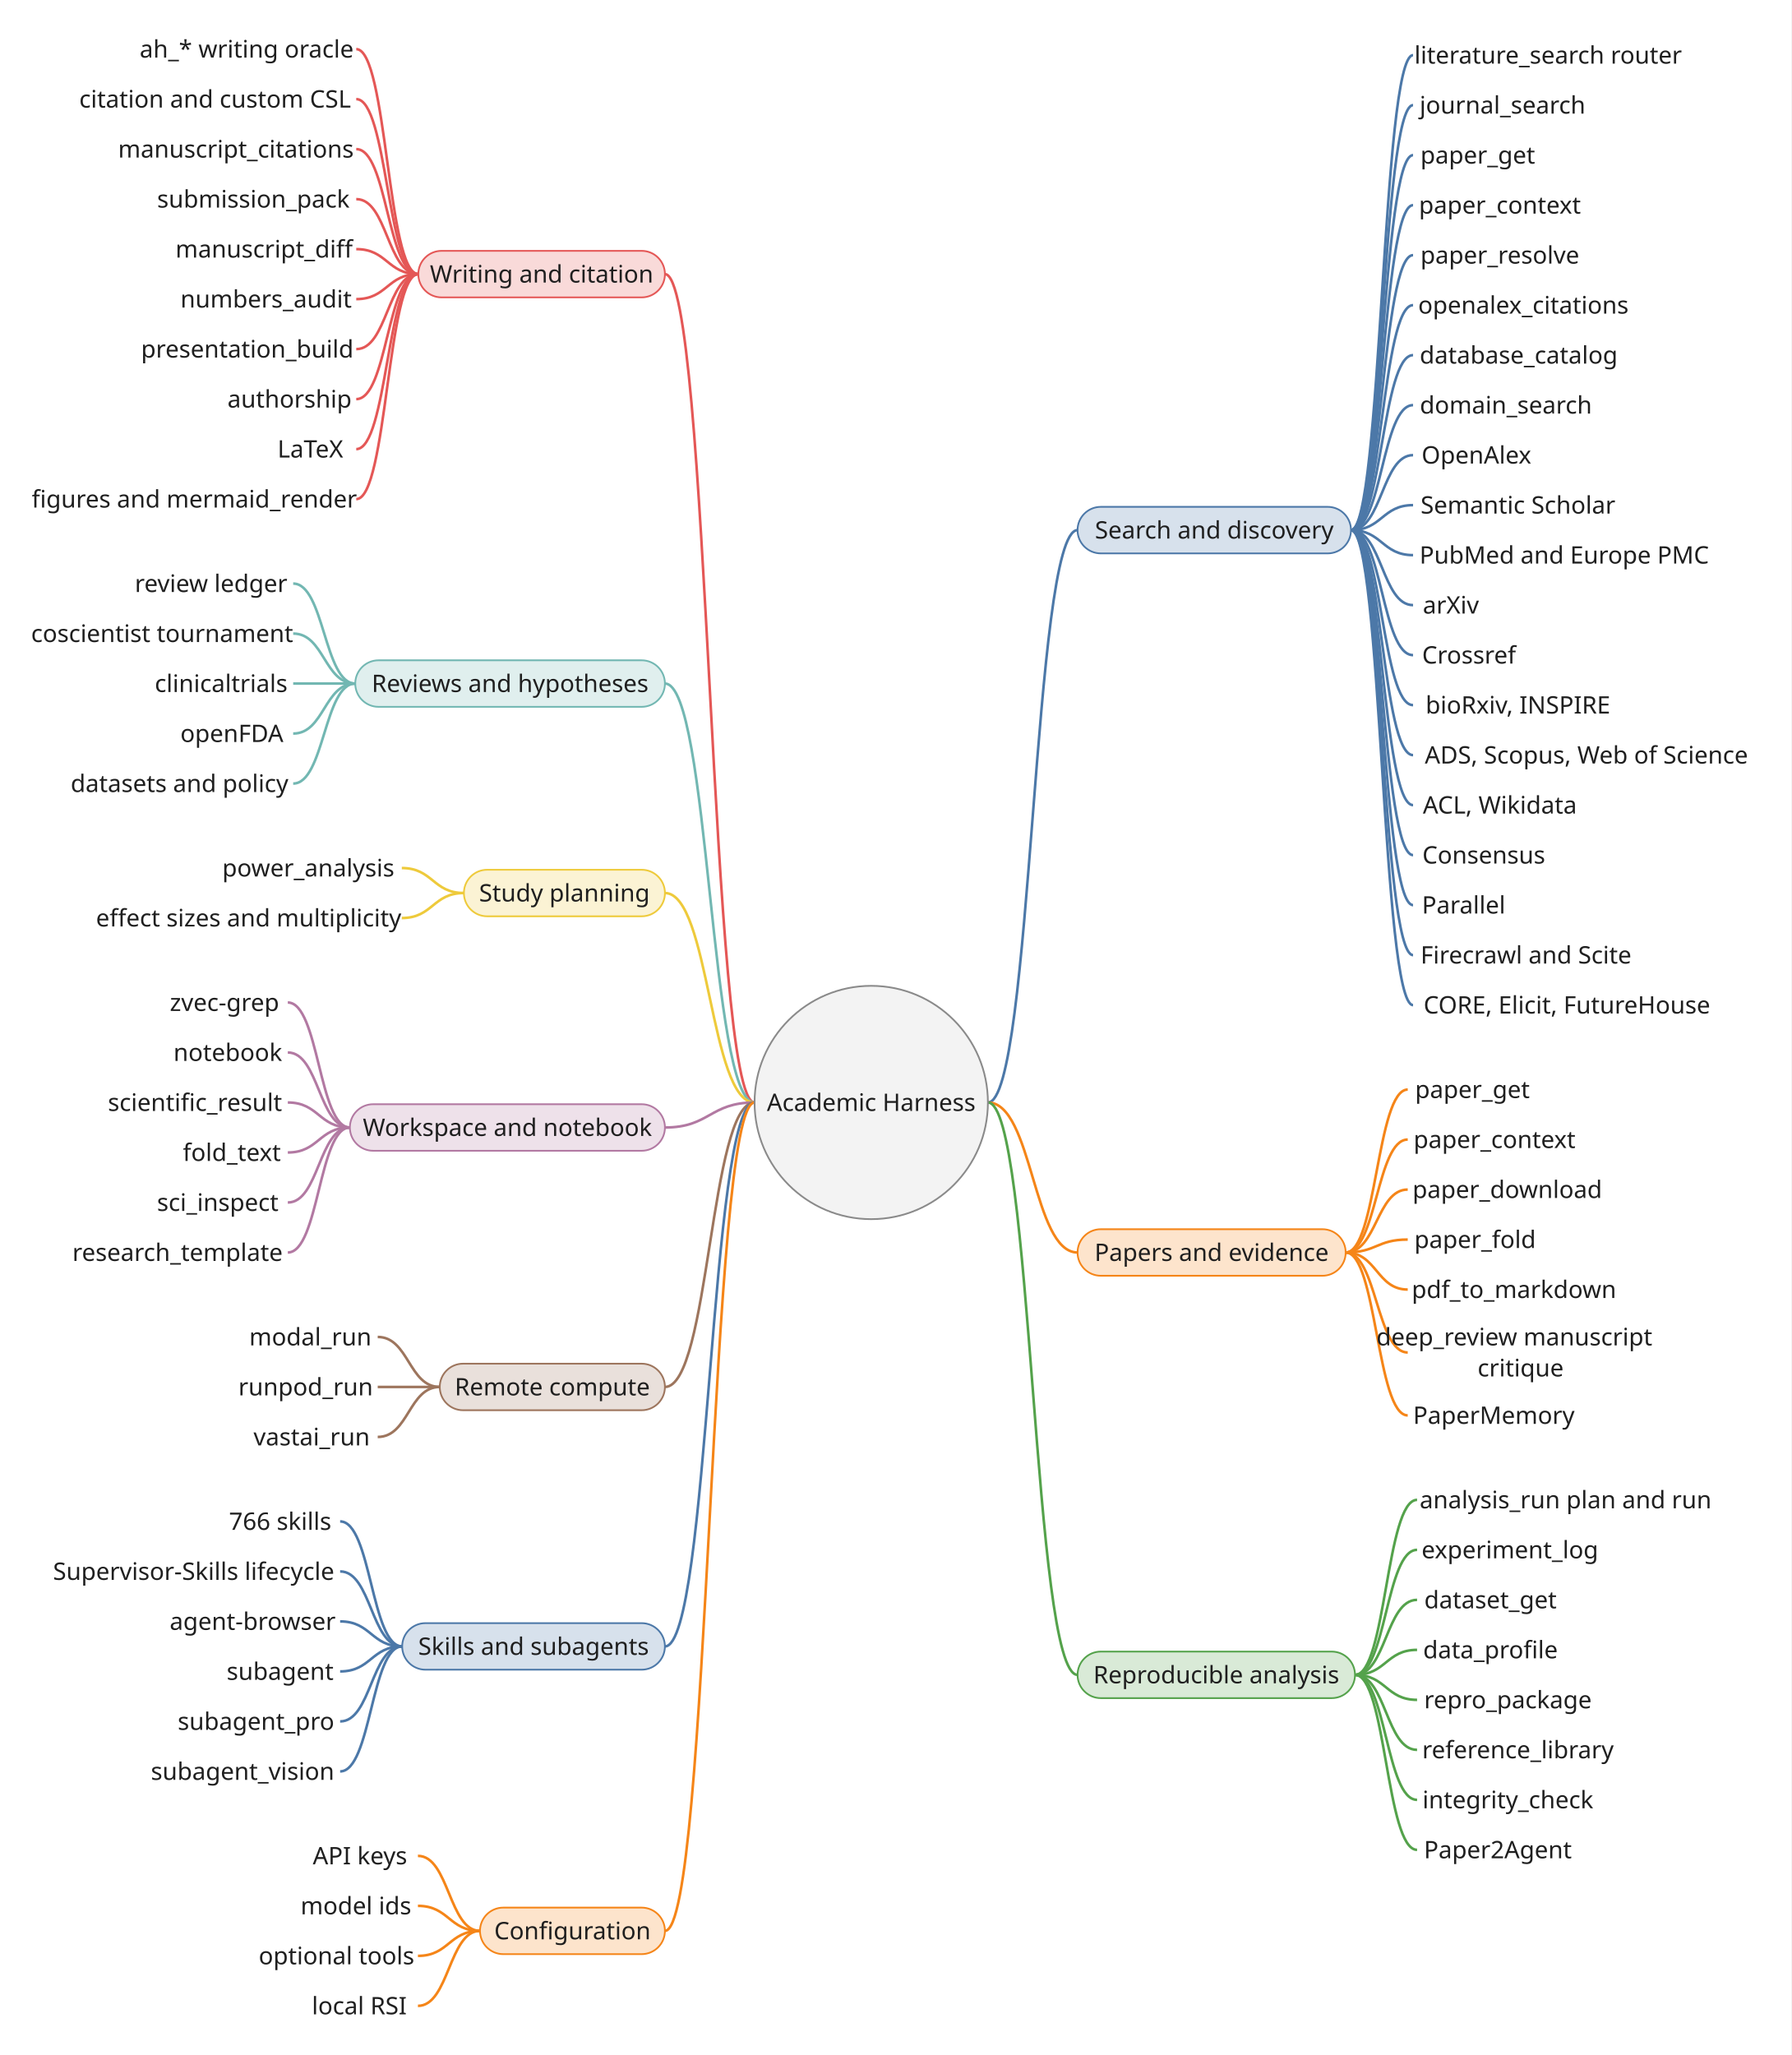
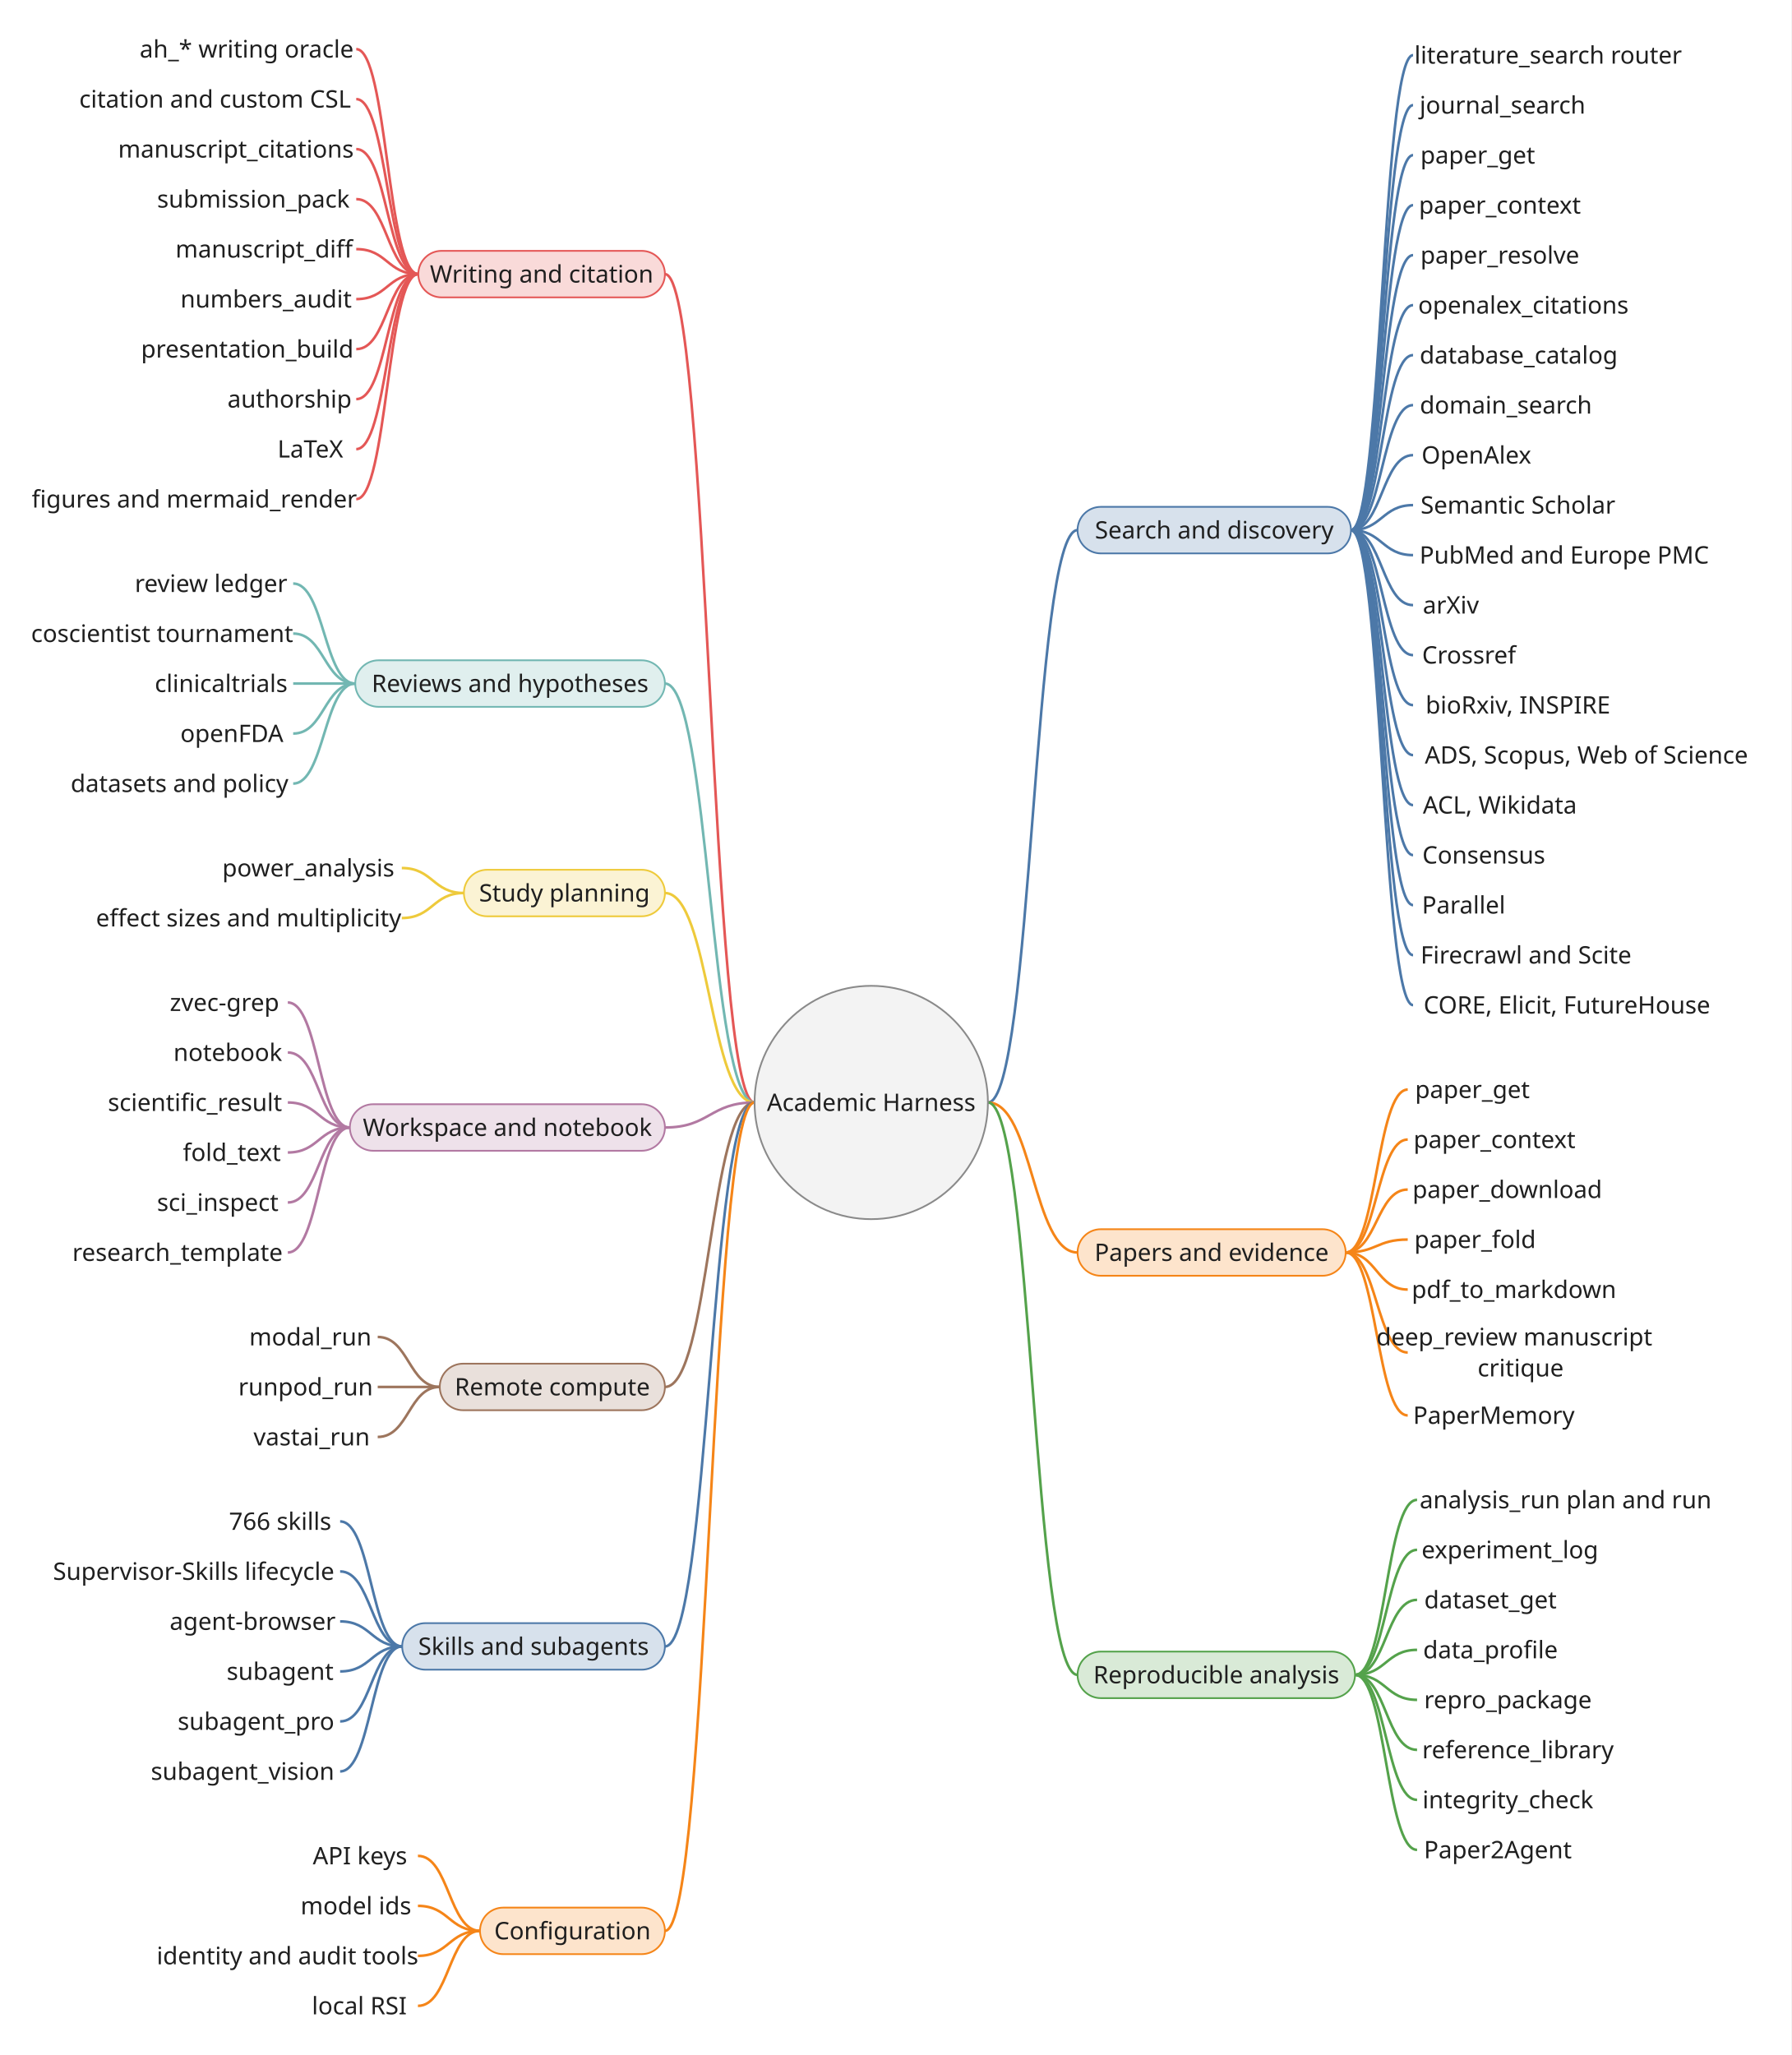
<svg xmlns="http://www.w3.org/2000/svg" class="pele pele-mindmap" viewBox="0 0 1039 1192" width="1039" height="1192" style="max-width:100%;height:auto;--_bg:#fff;--_fg:#1f1f1f;--_m:#6e6e6e;--_l:#1f1f1f;--_s:#f3f3f3;--_a:#e6e6e6;--_b:#8a8a8a;--_c:#5b7bd5;color:#1f1f1f;--_fm:monospace;font:14px sans-serif;letter-spacing:normal;word-spacing:normal;text-transform:none;direction:ltr;font-family:sans-serif" fill="#1f1f1f" role="graphics-document document" aria-roledescription="mindmap">
  <rect width="100%" height="100%" fill="#ffffff" />
  <g transform="translate(505.35,639.5)">
    <g class="pele-branch pele-section-0">
      <g class="pele-edges" fill="none" stroke="#4c78a8" stroke-width="1.5">
        <path class="pele-edge" d="M67.67,0C93.67,0 93.67,-332 119.67,-332" />
        <path class="pele-edge" d="M278.28,-332C296.28,-332 296.28,-607.5 314.28,-607.5" />
        <path class="pele-edge" d="M278.28,-332C296.28,-332 296.28,-578.5 314.28,-578.5" />
        <path class="pele-edge" d="M278.28,-332C296.28,-332 296.28,-549.5 314.28,-549.5" />
        <path class="pele-edge" d="M278.28,-332C296.28,-332 296.28,-520.5 314.28,-520.5" />
        <path class="pele-edge" d="M278.28,-332C296.28,-332 296.28,-491.5 314.28,-491.5" />
        <path class="pele-edge" d="M278.28,-332C296.28,-332 296.28,-462.5 314.28,-462.5" />
        <path class="pele-edge" d="M278.28,-332C296.28,-332 296.28,-433.5 314.28,-433.5" />
        <path class="pele-edge" d="M278.28,-332C296.28,-332 296.28,-404.5 314.28,-404.5" />
        <path class="pele-edge" d="M278.28,-332C296.28,-332 296.28,-375.5 314.28,-375.5" />
        <path class="pele-edge" d="M278.28,-332C296.28,-332 296.28,-346.5 314.28,-346.5" />
        <path class="pele-edge" d="M278.28,-332C296.28,-332 296.28,-317.5 314.28,-317.5" />
        <path class="pele-edge" d="M278.28,-332C296.28,-332 296.28,-288.5 314.28,-288.5" />
        <path class="pele-edge" d="M278.28,-332C296.28,-332 296.28,-259.5 314.28,-259.5" />
        <path class="pele-edge" d="M278.28,-332C296.28,-332 296.28,-230.5 314.28,-230.5" />
        <path class="pele-edge" d="M278.28,-332C296.28,-332 296.28,-201.5 314.28,-201.5" />
        <path class="pele-edge" d="M278.28,-332C296.28,-332 296.28,-172.5 314.28,-172.5" />
        <path class="pele-edge" d="M278.28,-332C296.28,-332 296.28,-143.5 314.28,-143.5" />
        <path class="pele-edge" d="M278.28,-332C296.28,-332 296.28,-114.5 314.28,-114.5" />
        <path class="pele-edge" d="M278.28,-332C296.28,-332 296.28,-85.5 314.28,-85.5" />
        <path class="pele-edge" d="M278.28,-332C296.28,-332 296.28,-56.5 314.28,-56.5" />
      </g>
      <g class="pele-node pele-shape-branch" data-id="Search and discovery" transform="translate(198.97,-332)">
        <rect x="-79.31" y="-13.5" width="158.61" height="27" rx="13.5" fill="#4c78a8" fill-opacity="0.22" stroke="#4c78a8" />
        <text class="pele-label" x="0" y="4.9" text-anchor="middle">Search and discovery</text>
      </g>
      <g class="pele-node pele-shape-text" data-id="literature_search router" transform="translate(392.64,-607.5)">
        <text class="pele-label" x="0" y="4.9" text-anchor="middle">literature_search router</text>
      </g>
      <g class="pele-node pele-shape-text" data-id="journal_search" transform="translate(366.18,-578.5)">
        <text class="pele-label" x="0" y="4.9" text-anchor="middle">journal_search</text>
      </g>
      <g class="pele-node pele-shape-text" data-id="paper_get" transform="translate(351.8,-549.5)">
        <text class="pele-label" x="0" y="4.9" text-anchor="middle">paper_get</text>
      </g>
      <g class="pele-node pele-shape-text" data-id="paper_context" transform="translate(364.64,-520.5)">
        <text class="pele-label" x="0" y="4.9" text-anchor="middle">paper_context</text>
      </g>
      <g class="pele-node pele-shape-text" data-id="paper_resolve" transform="translate(364.63,-491.5)">
        <text class="pele-label" x="0" y="4.9" text-anchor="middle">paper_resolve</text>
      </g>
      <g class="pele-node pele-shape-text" data-id="openalex_citations" transform="translate(378.25,-462.5)">
        <text class="pele-label" x="0" y="4.9" text-anchor="middle">openalex_citations</text>
      </g>
      <g class="pele-node pele-shape-text" data-id="database_catalog" transform="translate(375.54,-433.5)">
        <text class="pele-label" x="0" y="4.9" text-anchor="middle">database_catalog</text>
      </g>
      <g class="pele-node pele-shape-text" data-id="domain_search" transform="translate(368.13,-404.5)">
        <text class="pele-label" x="0" y="4.9" text-anchor="middle">domain_search</text>
      </g>
      <g class="pele-node pele-shape-text" data-id="OpenAlex" transform="translate(351.02,-375.5)">
        <text class="pele-label" x="0" y="4.9" text-anchor="middle">OpenAlex</text>
      </g>
      <g class="pele-node pele-shape-text" data-id="Semantic Scholar" transform="translate(375.13,-346.5)">
        <text class="pele-label" x="0" y="4.9" text-anchor="middle">Semantic Scholar</text>
      </g>
      <g class="pele-node pele-shape-text" data-id="PubMed and Europe PMC" transform="translate(401.98,-317.5)">
        <text class="pele-label" x="0" y="4.9" text-anchor="middle">PubMed and Europe PMC</text>
      </g>
      <g class="pele-node pele-shape-text" data-id="arXiv" transform="translate(336.22,-288.5)">
        <text class="pele-label" x="0" y="4.9" text-anchor="middle">arXiv</text>
      </g>
      <g class="pele-node pele-shape-text" data-id="Crossref" transform="translate(346.72,-259.5)">
        <text class="pele-label" x="0" y="4.9" text-anchor="middle">Crossref</text>
      </g>
      <g class="pele-node pele-shape-text" data-id="bioRxiv, INSPIRE" transform="translate(375.12,-230.5)">
        <text class="pele-label" x="0" y="4.9" text-anchor="middle">bioRxiv, INSPIRE</text>
      </g>
      <g class="pele-node pele-shape-text" data-id="ADS, Scopus, Web of Science" transform="translate(414.82,-201.5)">
        <text class="pele-label" x="0" y="4.9" text-anchor="middle">ADS, Scopus, Web of Science</text>
      </g>
      <g class="pele-node pele-shape-text" data-id="ACL, Wikidata" transform="translate(364.62,-172.5)">
        <text class="pele-label" x="0" y="4.9" text-anchor="middle">ACL, Wikidata</text>
      </g>
      <g class="pele-node pele-shape-text" data-id="Consensus" transform="translate(355.29,-143.5)">
        <text class="pele-label" x="0" y="4.9" text-anchor="middle">Consensus</text>
      </g>
      <g class="pele-node pele-shape-text" data-id="Parallel" transform="translate(343.62,-114.5)">
        <text class="pele-label" x="0" y="4.9" text-anchor="middle">Parallel</text>
      </g>
      <g class="pele-node pele-shape-text" data-id="Firecrawl and Scite" transform="translate(379.79,-85.5)">
        <text class="pele-label" x="0" y="4.9" text-anchor="middle">Firecrawl and Scite</text>
      </g>
      <g class="pele-node pele-shape-text" data-id="CORE, Elicit, FutureHouse" transform="translate(403.52,-56.5)">
        <text class="pele-label" x="0" y="4.9" text-anchor="middle">CORE, Elicit, FutureHouse</text>
      </g>
    </g>
    <g class="pele-branch pele-section-1">
      <g class="pele-edges" fill="none" stroke="#f58518" stroke-width="1.5">
        <path class="pele-edge" d="M67.67,0C93.67,0 93.67,87 119.67,87" />
        <path class="pele-edge" d="M275.18,87C293.18,87 293.18,-7.5 311.18,-7.5" />
        <path class="pele-edge" d="M275.18,87C293.18,87 293.18,21.5 311.18,21.5" />
        <path class="pele-edge" d="M275.18,87C293.18,87 293.18,50.5 311.18,50.5" />
        <path class="pele-edge" d="M275.18,87C293.18,87 293.18,79.5 311.18,79.5" />
        <path class="pele-edge" d="M275.18,87C293.18,87 293.18,108.5 311.18,108.5" />
        <path class="pele-edge" d="M275.18,87C293.18,87 293.18,145 311.18,145" />
        <path class="pele-edge" d="M275.18,87C293.18,87 293.18,181.5 311.18,181.5" />
      </g>
      <g class="pele-node pele-shape-branch" data-id="Papers and evidence" transform="translate(197.43,87)">
        <rect x="-77.76" y="-13.5" width="155.52" height="27" rx="13.5" fill="#f58518" fill-opacity="0.22" stroke="#f58518" />
        <text class="pele-label" x="0" y="4.9" text-anchor="middle">Papers and evidence</text>
      </g>
      <g class="pele-node pele-shape-text" data-id="paper_get" transform="translate(348.71,-7.5)">
        <text class="pele-label" x="0" y="4.9" text-anchor="middle">paper_get</text>
      </g>
      <g class="pele-node pele-shape-text" data-id="paper_context" transform="translate(361.54,21.5)">
        <text class="pele-label" x="0" y="4.9" text-anchor="middle">paper_context</text>
      </g>
      <g class="pele-node pele-shape-text" data-id="paper_download" transform="translate(368.94,50.5)">
        <text class="pele-label" x="0" y="4.9" text-anchor="middle">paper_download</text>
      </g>
      <g class="pele-node pele-shape-text" data-id="paper_fold" transform="translate(350.26,79.5)">
        <text class="pele-label" x="0" y="4.9" text-anchor="middle">paper_fold</text>
      </g>
      <g class="pele-node pele-shape-text" data-id="pdf_to_markdown" transform="translate(372.82,108.5)">
        <text class="pele-label" x="0" y="4.9" text-anchor="middle">pdf_to_markdown</text>
      </g>
      <g class="pele-node pele-shape-text" data-id="deep_review manuscript critique" transform="translate(393.04,145)">
        <text class="pele-label" text-anchor="middle" xml:space="preserve">
          <tspan x="0" y="-4.1">deep_review manuscript</tspan>
          <tspan x="0" y="13.9">critique</tspan>
        </text>
      </g>
      <g class="pele-node pele-shape-text" data-id="PaperMemory" transform="translate(361.14,181.5)">
        <text class="pele-label" x="0" y="4.9" text-anchor="middle">PaperMemory</text>
      </g>
    </g>
    <g class="pele-branch pele-section-2">
      <g class="pele-edges" fill="none" stroke="#54a24b" stroke-width="1.5">
        <path class="pele-edge" d="M67.67,0C93.67,0 93.67,332 119.67,332" />
        <path class="pele-edge" d="M280.6,332C298.6,332 298.6,230.5 316.6,230.5" />
        <path class="pele-edge" d="M280.6,332C298.6,332 298.6,259.5 316.6,259.5" />
        <path class="pele-edge" d="M280.6,332C298.6,332 298.6,288.5 316.6,288.5" />
        <path class="pele-edge" d="M280.6,332C298.6,332 298.6,317.5 316.6,317.5" />
        <path class="pele-edge" d="M280.6,332C298.6,332 298.6,346.5 316.6,346.5" />
        <path class="pele-edge" d="M280.6,332C298.6,332 298.6,375.5 316.6,375.5" />
        <path class="pele-edge" d="M280.6,332C298.6,332 298.6,404.5 316.6,404.5" />
        <path class="pele-edge" d="M280.6,332C298.6,332 298.6,433.5 316.6,433.5" />
      </g>
      <g class="pele-node pele-shape-branch" data-id="Reproducible analysis" transform="translate(200.14,332)">
        <rect x="-80.47" y="-13.5" width="160.93" height="27" rx="13.5" fill="#54a24b" fill-opacity="0.22" stroke="#54a24b" />
        <text class="pele-label" x="0" y="4.9" text-anchor="middle">Reproducible analysis</text>
      </g>
      <g class="pele-node pele-shape-text" data-id="analysis_run plan and run" transform="translate(402.75,230.5)">
        <text class="pele-label" x="0" y="4.9" text-anchor="middle">analysis_run plan and run</text>
      </g>
      <g class="pele-node pele-shape-text" data-id="experiment_log" transform="translate(370.45,259.5)">
        <text class="pele-label" x="0" y="4.9" text-anchor="middle">experiment_log</text>
      </g>
      <g class="pele-node pele-shape-text" data-id="dataset_get" transform="translate(359.18,288.5)">
        <text class="pele-label" x="0" y="4.9" text-anchor="middle">dataset_get</text>
      </g>
      <g class="pele-node pele-shape-text" data-id="data_profile" transform="translate(359.18,317.5)">
        <text class="pele-label" x="0" y="4.9" text-anchor="middle">data_profile</text>
      </g>
      <g class="pele-node pele-shape-text" data-id="repro_package" transform="translate(369.29,346.5)">
        <text class="pele-label" x="0" y="4.9" text-anchor="middle">repro_package</text>
      </g>
      <g class="pele-node pele-shape-text" data-id="reference_library" transform="translate(375.12,375.5)">
        <text class="pele-label" x="0" y="4.9" text-anchor="middle">reference_library</text>
      </g>
      <g class="pele-node pele-shape-text" data-id="integrity_check" transform="translate(369.29,404.5)">
        <text class="pele-label" x="0" y="4.9" text-anchor="middle">integrity_check</text>
      </g>
      <g class="pele-node pele-shape-text" data-id="Paper2Agent" transform="translate(363.46,433.5)">
        <text class="pele-label" x="0" y="4.9" text-anchor="middle">Paper2Agent</text>
      </g>
    </g>
    <g class="pele-branch pele-section-3">
      <g class="pele-edges" fill="none" stroke="#e45756" stroke-width="1.5">
        <path class="pele-edge" d="M-67.67,0C-93.67,0 -93.67,-480.5 -119.67,-480.5" />
        <path class="pele-edge" d="M-262.71,-480.5C-280.71,-480.5 -280.71,-611 -298.71,-611" />
        <path class="pele-edge" d="M-262.71,-480.5C-280.71,-480.5 -280.71,-582 -298.71,-582" />
        <path class="pele-edge" d="M-262.71,-480.5C-280.71,-480.5 -280.71,-553 -298.71,-553" />
        <path class="pele-edge" d="M-262.71,-480.5C-280.71,-480.5 -280.71,-524 -298.71,-524" />
        <path class="pele-edge" d="M-262.71,-480.5C-280.71,-480.5 -280.71,-495 -298.71,-495" />
        <path class="pele-edge" d="M-262.71,-480.5C-280.71,-480.5 -280.71,-466 -298.71,-466" />
        <path class="pele-edge" d="M-262.71,-480.5C-280.71,-480.5 -280.71,-437 -298.71,-437" />
        <path class="pele-edge" d="M-262.71,-480.5C-280.71,-480.5 -280.71,-408 -298.71,-408" />
        <path class="pele-edge" d="M-262.71,-480.5C-280.71,-480.5 -280.71,-379 -298.71,-379" />
        <path class="pele-edge" d="M-262.71,-480.5C-280.71,-480.5 -280.71,-350 -298.71,-350" />
      </g>
      <g class="pele-node pele-shape-branch" data-id="Writing and citation" transform="translate(-191.19,-480.5)">
        <rect x="-71.52" y="-13.5" width="143.04" height="27" rx="13.5" fill="#e45756" fill-opacity="0.22" stroke="#e45756" />
        <text class="pele-label" x="0" y="4.9" text-anchor="middle">Writing and citation</text>
      </g>
      <g class="pele-node pele-shape-text" data-id="ah_* writing oracle" transform="translate(-362.29,-611)">
        <text class="pele-label" x="0" y="4.9" text-anchor="middle">ah_* writing oracle</text>
      </g>
      <g class="pele-node pele-shape-text" data-id="citation and custom CSL" transform="translate(-380.58,-582)">
        <text class="pele-label" x="0" y="4.9" text-anchor="middle">citation and custom CSL</text>
      </g>
      <g class="pele-node pele-shape-text" data-id="manuscript_citations" transform="translate(-368.51,-553)">
        <text class="pele-label" x="0" y="4.9" text-anchor="middle">manuscript_citations</text>
      </g>
      <g class="pele-node pele-shape-text" data-id="submission_pack" transform="translate(-358.39,-524)">
        <text class="pele-label" x="0" y="4.9" text-anchor="middle">submission_pack</text>
      </g>
      <g class="pele-node pele-shape-text" data-id="manuscript_diff" transform="translate(-352.17,-495)">
        <text class="pele-label" x="0" y="4.9" text-anchor="middle">manuscript_diff</text>
      </g>
      <g class="pele-node pele-shape-text" data-id="numbers_audit" transform="translate(-351.01,-466)">
        <text class="pele-label" x="0" y="4.9" text-anchor="middle">numbers_audit</text>
      </g>
      <g class="pele-node pele-shape-text" data-id="presentation_build" transform="translate(-361.91,-437)">
        <text class="pele-label" x="0" y="4.9" text-anchor="middle">presentation_build</text>
      </g>
      <g class="pele-node pele-shape-text" data-id="authorship" transform="translate(-337.39,-408)">
        <text class="pele-label" x="0" y="4.9" text-anchor="middle">authorship</text>
      </g>
      <g class="pele-node pele-shape-text" data-id="LaTeX" transform="translate(-325.33,-379)">
        <text class="pele-label" x="0" y="4.9" text-anchor="middle">LaTeX</text>
      </g>
      <g class="pele-node pele-shape-text" data-id="figures and mermaid_render" transform="translate(-392.63,-350)">
        <text class="pele-label" x="0" y="4.9" text-anchor="middle">figures and mermaid_render</text>
      </g>
    </g>
    <g class="pele-branch pele-section-4">
      <g class="pele-edges" fill="none" stroke="#72b7b2" stroke-width="1.5">
        <path class="pele-edge" d="M-67.67,0C-93.67,0 -93.67,-243 -119.67,-243" />
        <path class="pele-edge" d="M-299.29,-243C-317.29,-243 -317.29,-301 -335.29,-301" />
        <path class="pele-edge" d="M-299.29,-243C-317.29,-243 -317.29,-272 -335.29,-272" />
        <path class="pele-edge" d="M-299.29,-243C-317.29,-243 -317.29,-243 -335.29,-243" />
        <path class="pele-edge" d="M-299.29,-243C-317.29,-243 -317.29,-214 -335.29,-214" />
        <path class="pele-edge" d="M-299.29,-243C-317.29,-243 -317.29,-185 -335.29,-185" />
      </g>
      <g class="pele-node pele-shape-branch" data-id="Reviews and hypotheses" transform="translate(-209.48,-243)">
        <rect x="-89.81" y="-13.5" width="179.62" height="27" rx="13.5" fill="#72b7b2" fill-opacity="0.22" stroke="#72b7b2" />
        <text class="pele-label" x="0" y="4.9" text-anchor="middle">Reviews and hypotheses</text>
      </g>
      <g class="pele-node pele-shape-text" data-id="review ledger" transform="translate(-382.91,-301)">
        <text class="pele-label" x="0" y="4.9" text-anchor="middle">review ledger</text>
      </g>
      <g class="pele-node pele-shape-text" data-id="coscientist tournament" transform="translate(-411.32,-272)">
        <text class="pele-label" x="0" y="4.9" text-anchor="middle">coscientist tournament</text>
      </g>
      <g class="pele-node pele-shape-text" data-id="clinicaltrials" transform="translate(-377.07,-243)">
        <text class="pele-label" x="0" y="4.9" text-anchor="middle">clinicaltrials</text>
      </g>
      <g class="pele-node pele-shape-text" data-id="openFDA" transform="translate(-370.86,-214)">
        <text class="pele-label" x="0" y="4.9" text-anchor="middle">openFDA</text>
      </g>
      <g class="pele-node pele-shape-text" data-id="datasets and policy" transform="translate(-401.21,-185)">
        <text class="pele-label" x="0" y="4.9" text-anchor="middle">datasets and policy</text>
      </g>
    </g>
    <g class="pele-branch pele-section-5">
      <g class="pele-edges" fill="none" stroke="#eeca3b" stroke-width="1.5">
        <path class="pele-edge" d="M-67.67,0C-93.67,0 -93.67,-121.5 -119.67,-121.5" />
        <path class="pele-edge" d="M-236.28,-121.5C-254.28,-121.5 -254.28,-136 -272.28,-136" />
        <path class="pele-edge" d="M-236.28,-121.5C-254.28,-121.5 -254.28,-107 -272.28,-107" />
      </g>
      <g class="pele-node pele-shape-branch" data-id="Study planning" transform="translate(-177.97,-121.5)">
        <rect x="-58.3" y="-13.5" width="116.61" height="27" rx="13.5" fill="#eeca3b" fill-opacity="0.22" stroke="#eeca3b" />
        <text class="pele-label" x="0" y="4.9" text-anchor="middle">Study planning</text>
      </g>
      <g class="pele-node pele-shape-text" data-id="power_analysis" transform="translate(-326.52,-136)">
        <text class="pele-label" x="0" y="4.9" text-anchor="middle">power_analysis</text>
      </g>
      <g class="pele-node pele-shape-text" data-id="effect sizes and multiplicity" transform="translate(-361.14,-107)">
        <text class="pele-label" x="0" y="4.9" text-anchor="middle">effect sizes and multiplicity</text>
      </g>
    </g>
    <g class="pele-branch pele-section-6">
      <g class="pele-edges" fill="none" stroke="#b279a2" stroke-width="1.5">
        <path class="pele-edge" d="M-67.67,0C-93.67,0 -93.67,14.5 -119.67,14.5" />
        <path class="pele-edge" d="M-302.41,14.5C-320.41,14.5 -320.41,-58 -338.41,-58" />
        <path class="pele-edge" d="M-302.41,14.5C-320.41,14.5 -320.41,-29 -338.41,-29" />
        <path class="pele-edge" d="M-302.41,14.5C-320.41,14.5 -320.41,0 -338.41,0" />
        <path class="pele-edge" d="M-302.41,14.5C-320.41,14.5 -320.41,29 -338.41,29" />
        <path class="pele-edge" d="M-302.41,14.5C-320.41,14.5 -320.41,58 -338.41,58" />
        <path class="pele-edge" d="M-302.41,14.5C-320.41,14.5 -320.41,87 -338.41,87" />
      </g>
      <g class="pele-node pele-shape-branch" data-id="Workspace and notebook" transform="translate(-211.04,14.5)">
        <rect x="-91.37" y="-13.5" width="182.75" height="27" rx="13.5" fill="#b279a2" fill-opacity="0.22" stroke="#b279a2" />
        <text class="pele-label" x="0" y="4.9" text-anchor="middle">Workspace and notebook</text>
      </g>
      <g class="pele-node pele-shape-text" data-id="zvec-grep" transform="translate(-375.14,-58)">
        <text class="pele-label" x="0" y="4.9" text-anchor="middle">zvec-grep</text>
      </g>
      <g class="pele-node pele-shape-text" data-id="notebook" transform="translate(-373.21,-29)">
        <text class="pele-label" x="0" y="4.9" text-anchor="middle">notebook</text>
      </g>
      <g class="pele-node pele-shape-text" data-id="scientific_result" transform="translate(-392.26,0)">
        <text class="pele-label" x="0" y="4.9" text-anchor="middle">scientific_result</text>
      </g>
      <g class="pele-node pele-shape-text" data-id="fold_text" transform="translate(-370.87,29)">
        <text class="pele-label" x="0" y="4.9" text-anchor="middle">fold_text</text>
      </g>
      <g class="pele-node pele-shape-text" data-id="sci_inspect" transform="translate(-379.04,58)">
        <text class="pele-label" x="0" y="4.9" text-anchor="middle">sci_inspect</text>
      </g>
      <g class="pele-node pele-shape-text" data-id="research_template" transform="translate(-402.38,87)">
        <text class="pele-label" x="0" y="4.9" text-anchor="middle">research_template</text>
      </g>
    </g>
    <g class="pele-branch pele-section-7">
      <g class="pele-edges" fill="none" stroke="#9d755d" stroke-width="1.5">
        <path class="pele-edge" d="M-67.67,0C-93.67,0 -93.67,165 -119.67,165" />
        <path class="pele-edge" d="M-250.26,165C-268.26,165 -268.26,136 -286.26,136" />
        <path class="pele-edge" d="M-250.26,165C-268.26,165 -268.26,165 -286.26,165" />
        <path class="pele-edge" d="M-250.26,165C-268.26,165 -268.26,194 -286.26,194" />
      </g>
      <g class="pele-node pele-shape-branch" data-id="Remote compute" transform="translate(-184.97,165)">
        <rect x="-65.3" y="-13.5" width="130.6" height="27" rx="13.5" fill="#9d755d" fill-opacity="0.22" stroke="#9d755d" />
        <text class="pele-label" x="0" y="4.9" text-anchor="middle">Remote compute</text>
      </g>
      <g class="pele-node pele-shape-text" data-id="modal_run" transform="translate(-325.33,136)">
        <text class="pele-label" x="0" y="4.9" text-anchor="middle">modal_run</text>
      </g>
      <g class="pele-node pele-shape-text" data-id="runpod_run" transform="translate(-328.06,165)">
        <text class="pele-label" x="0" y="4.9" text-anchor="middle">runpod_run</text>
      </g>
      <g class="pele-node pele-shape-text" data-id="vastai_run" transform="translate(-324.56,194)">
        <text class="pele-label" x="0" y="4.9" text-anchor="middle">vastai_run</text>
      </g>
    </g>
    <g class="pele-branch pele-section-8">
      <g class="pele-edges" fill="none" stroke="#4c78a8" stroke-width="1.5">
        <path class="pele-edge" d="M-67.67,0C-93.67,0 -93.67,315.5 -119.67,315.5" />
        <path class="pele-edge" d="M-272.06,315.5C-290.06,315.5 -290.06,243 -308.06,243" />
        <path class="pele-edge" d="M-272.06,315.5C-290.06,315.5 -290.06,272 -308.06,272" />
        <path class="pele-edge" d="M-272.06,315.5C-290.06,315.5 -290.06,301 -308.06,301" />
        <path class="pele-edge" d="M-272.06,315.5C-290.06,315.5 -290.06,330 -308.06,330" />
        <path class="pele-edge" d="M-272.06,315.5C-290.06,315.5 -290.06,359 -308.06,359" />
        <path class="pele-edge" d="M-272.06,315.5C-290.06,315.5 -290.06,388 -308.06,388" />
      </g>
      <g class="pele-node pele-shape-branch" data-id="Skills and subagents" transform="translate(-195.87,315.5)">
        <rect x="-76.2" y="-13.5" width="152.39" height="27" rx="13.5" fill="#4c78a8" fill-opacity="0.22" stroke="#4c78a8" />
        <text class="pele-label" x="0" y="4.9" text-anchor="middle">Skills and subagents</text>
      </g>
      <g class="pele-node pele-shape-text" data-id="766 skills" transform="translate(-342.85,243)">
        <text class="pele-label" x="0" y="4.9" text-anchor="middle">766 skills</text>
      </g>
      <g class="pele-node pele-shape-text" data-id="Supervisor-Skills lifecycle" transform="translate(-393.02,272)">
        <text class="pele-label" x="0" y="4.9" text-anchor="middle">Supervisor-Skills lifecycle</text>
      </g>
      <g class="pele-node pele-shape-text" data-id="agent-browser" transform="translate(-358.8,301)">
        <text class="pele-label" x="0" y="4.9" text-anchor="middle">agent-browser</text>
      </g>
      <g class="pele-node pele-shape-text" data-id="subagent" transform="translate(-342.86,330)">
        <text class="pele-label" x="0" y="4.9" text-anchor="middle">subagent</text>
      </g>
      <g class="pele-node pele-shape-text" data-id="subagent_pro" transform="translate(-356.87,359)">
        <text class="pele-label" x="0" y="4.9" text-anchor="middle">subagent_pro</text>
      </g>
      <g class="pele-node pele-shape-text" data-id="subagent_vision" transform="translate(-364.64,388)">
        <text class="pele-label" x="0" y="4.9" text-anchor="middle">subagent_vision</text>
      </g>
    </g>
    <g class="pele-branch pele-section-9">
      <g class="pele-edges" fill="none" stroke="#f58518" stroke-width="1.5">
        <path class="pele-edge" d="M-67.67,0C-93.67,0 -93.67,480.5 -119.67,480.5" />
        <path class="pele-edge" d="M-226.93,480.5C-244.93,480.5 -244.93,437 -262.93,437" />
        <path class="pele-edge" d="M-226.93,480.5C-244.93,480.5 -244.93,466 -262.93,466" />
        <path class="pele-edge" d="M-226.93,480.5C-244.93,480.5 -244.93,495 -262.93,495" />
        <path class="pele-edge" d="M-226.93,480.5C-244.93,480.5 -244.93,524 -262.93,524" />
      </g>
      <g class="pele-node pele-shape-branch" data-id="Configuration" transform="translate(-173.3,480.5)">
        <rect x="-53.63" y="-13.5" width="107.26" height="27" rx="13.5" fill="#f58518" fill-opacity="0.22" stroke="#f58518" />
        <text class="pele-label" x="0" y="4.9" text-anchor="middle">Configuration</text>
      </g>
      <g class="pele-node pele-shape-text" data-id="API keys" transform="translate(-296.55,437)">
        <text class="pele-label" x="0" y="4.9" text-anchor="middle">API keys</text>
      </g>
      <g class="pele-node pele-shape-text" data-id="model ids" transform="translate(-298.88,466)">
        <text class="pele-label" x="0" y="4.9" text-anchor="middle">model ids</text>
      </g>
-       <g class="pele-node pele-shape-text" data-id="optional tools" transform="translate(-310.17,495)">
-         <text class="pele-label" x="0" y="4.9" text-anchor="middle">optional tools</text>
+       <g class="pele-node pele-shape-text" data-id="identity and audit tools" transform="translate(-338.58,495)">
+         <text class="pele-label" x="0" y="4.9" text-anchor="middle">identity and audit tools</text>
      </g>
      <g class="pele-node pele-shape-text" data-id="local RSI" transform="translate(-296.93,524)">
        <text class="pele-label" x="0" y="4.9" text-anchor="middle">local RSI</text>
      </g>
    </g>
    <g class="pele-node pele-shape-circle pele-root" data-id="root" transform="translate(0,0)">
      <circle r="67.67" fill="#f3f3f3" stroke="#8a8a8a" />
      <text class="pele-label" x="0" y="4.9" text-anchor="middle">Academic Harness</text>
    </g>
  </g>
</svg>
